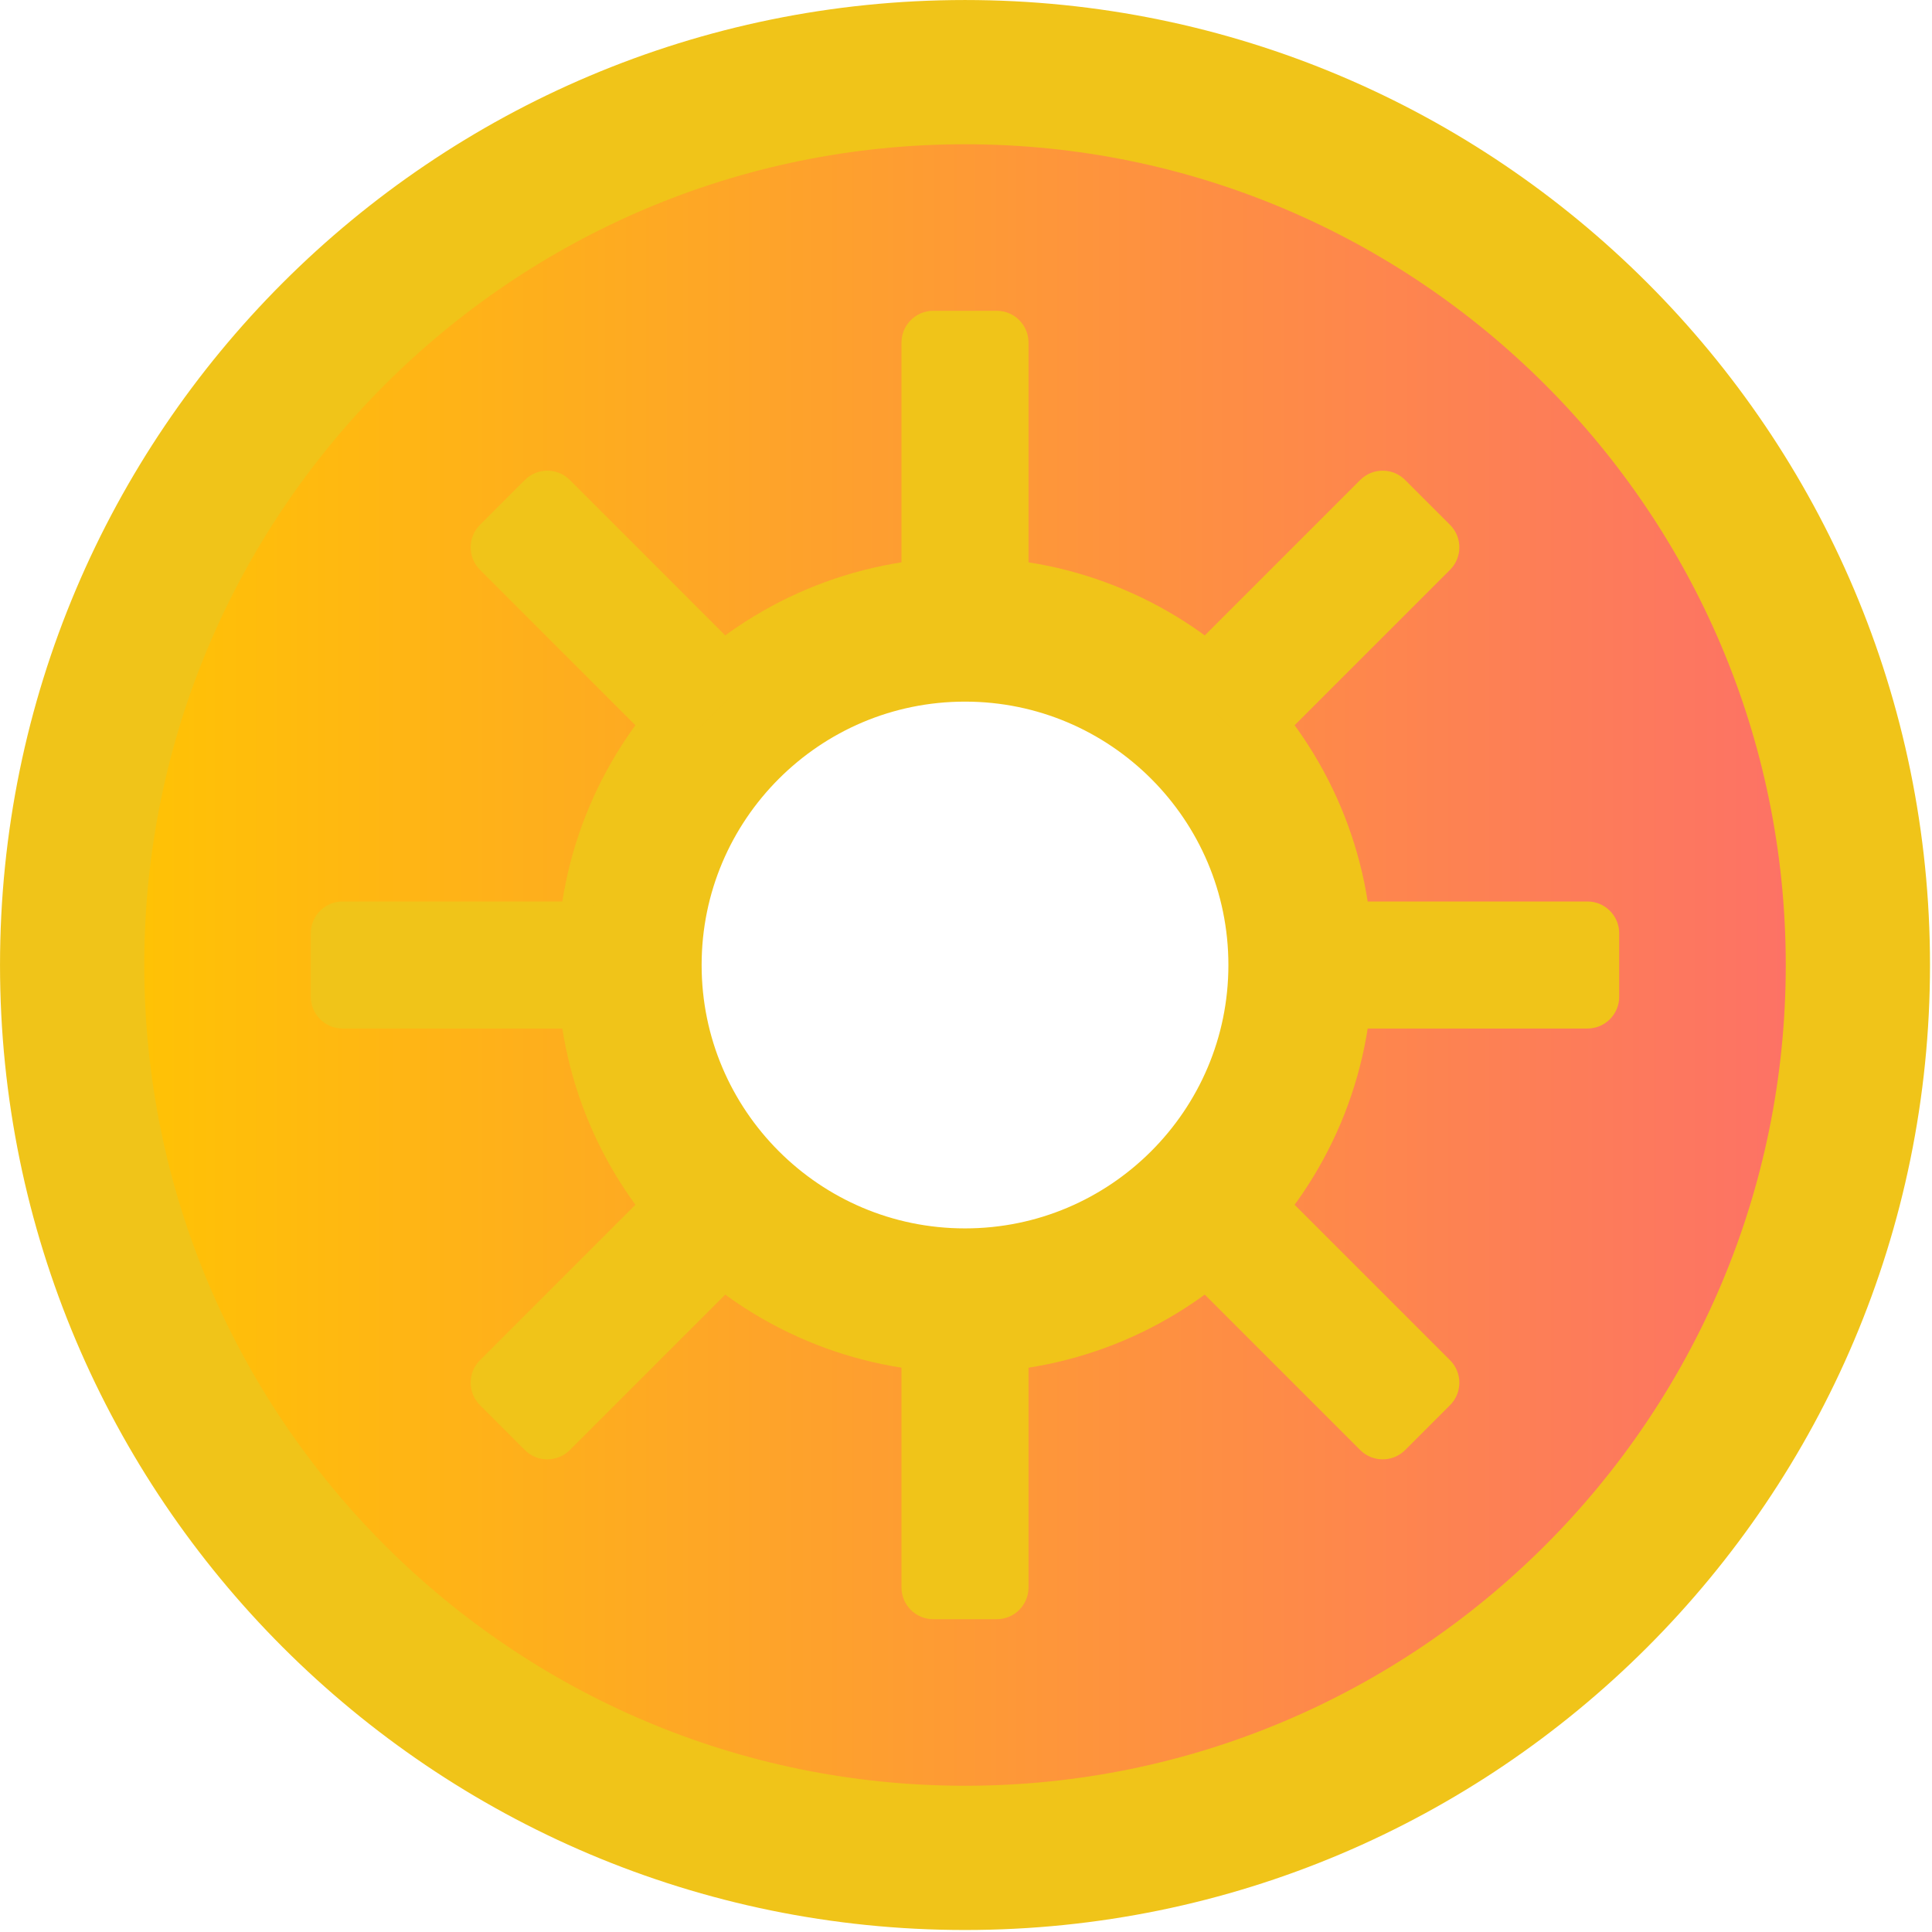
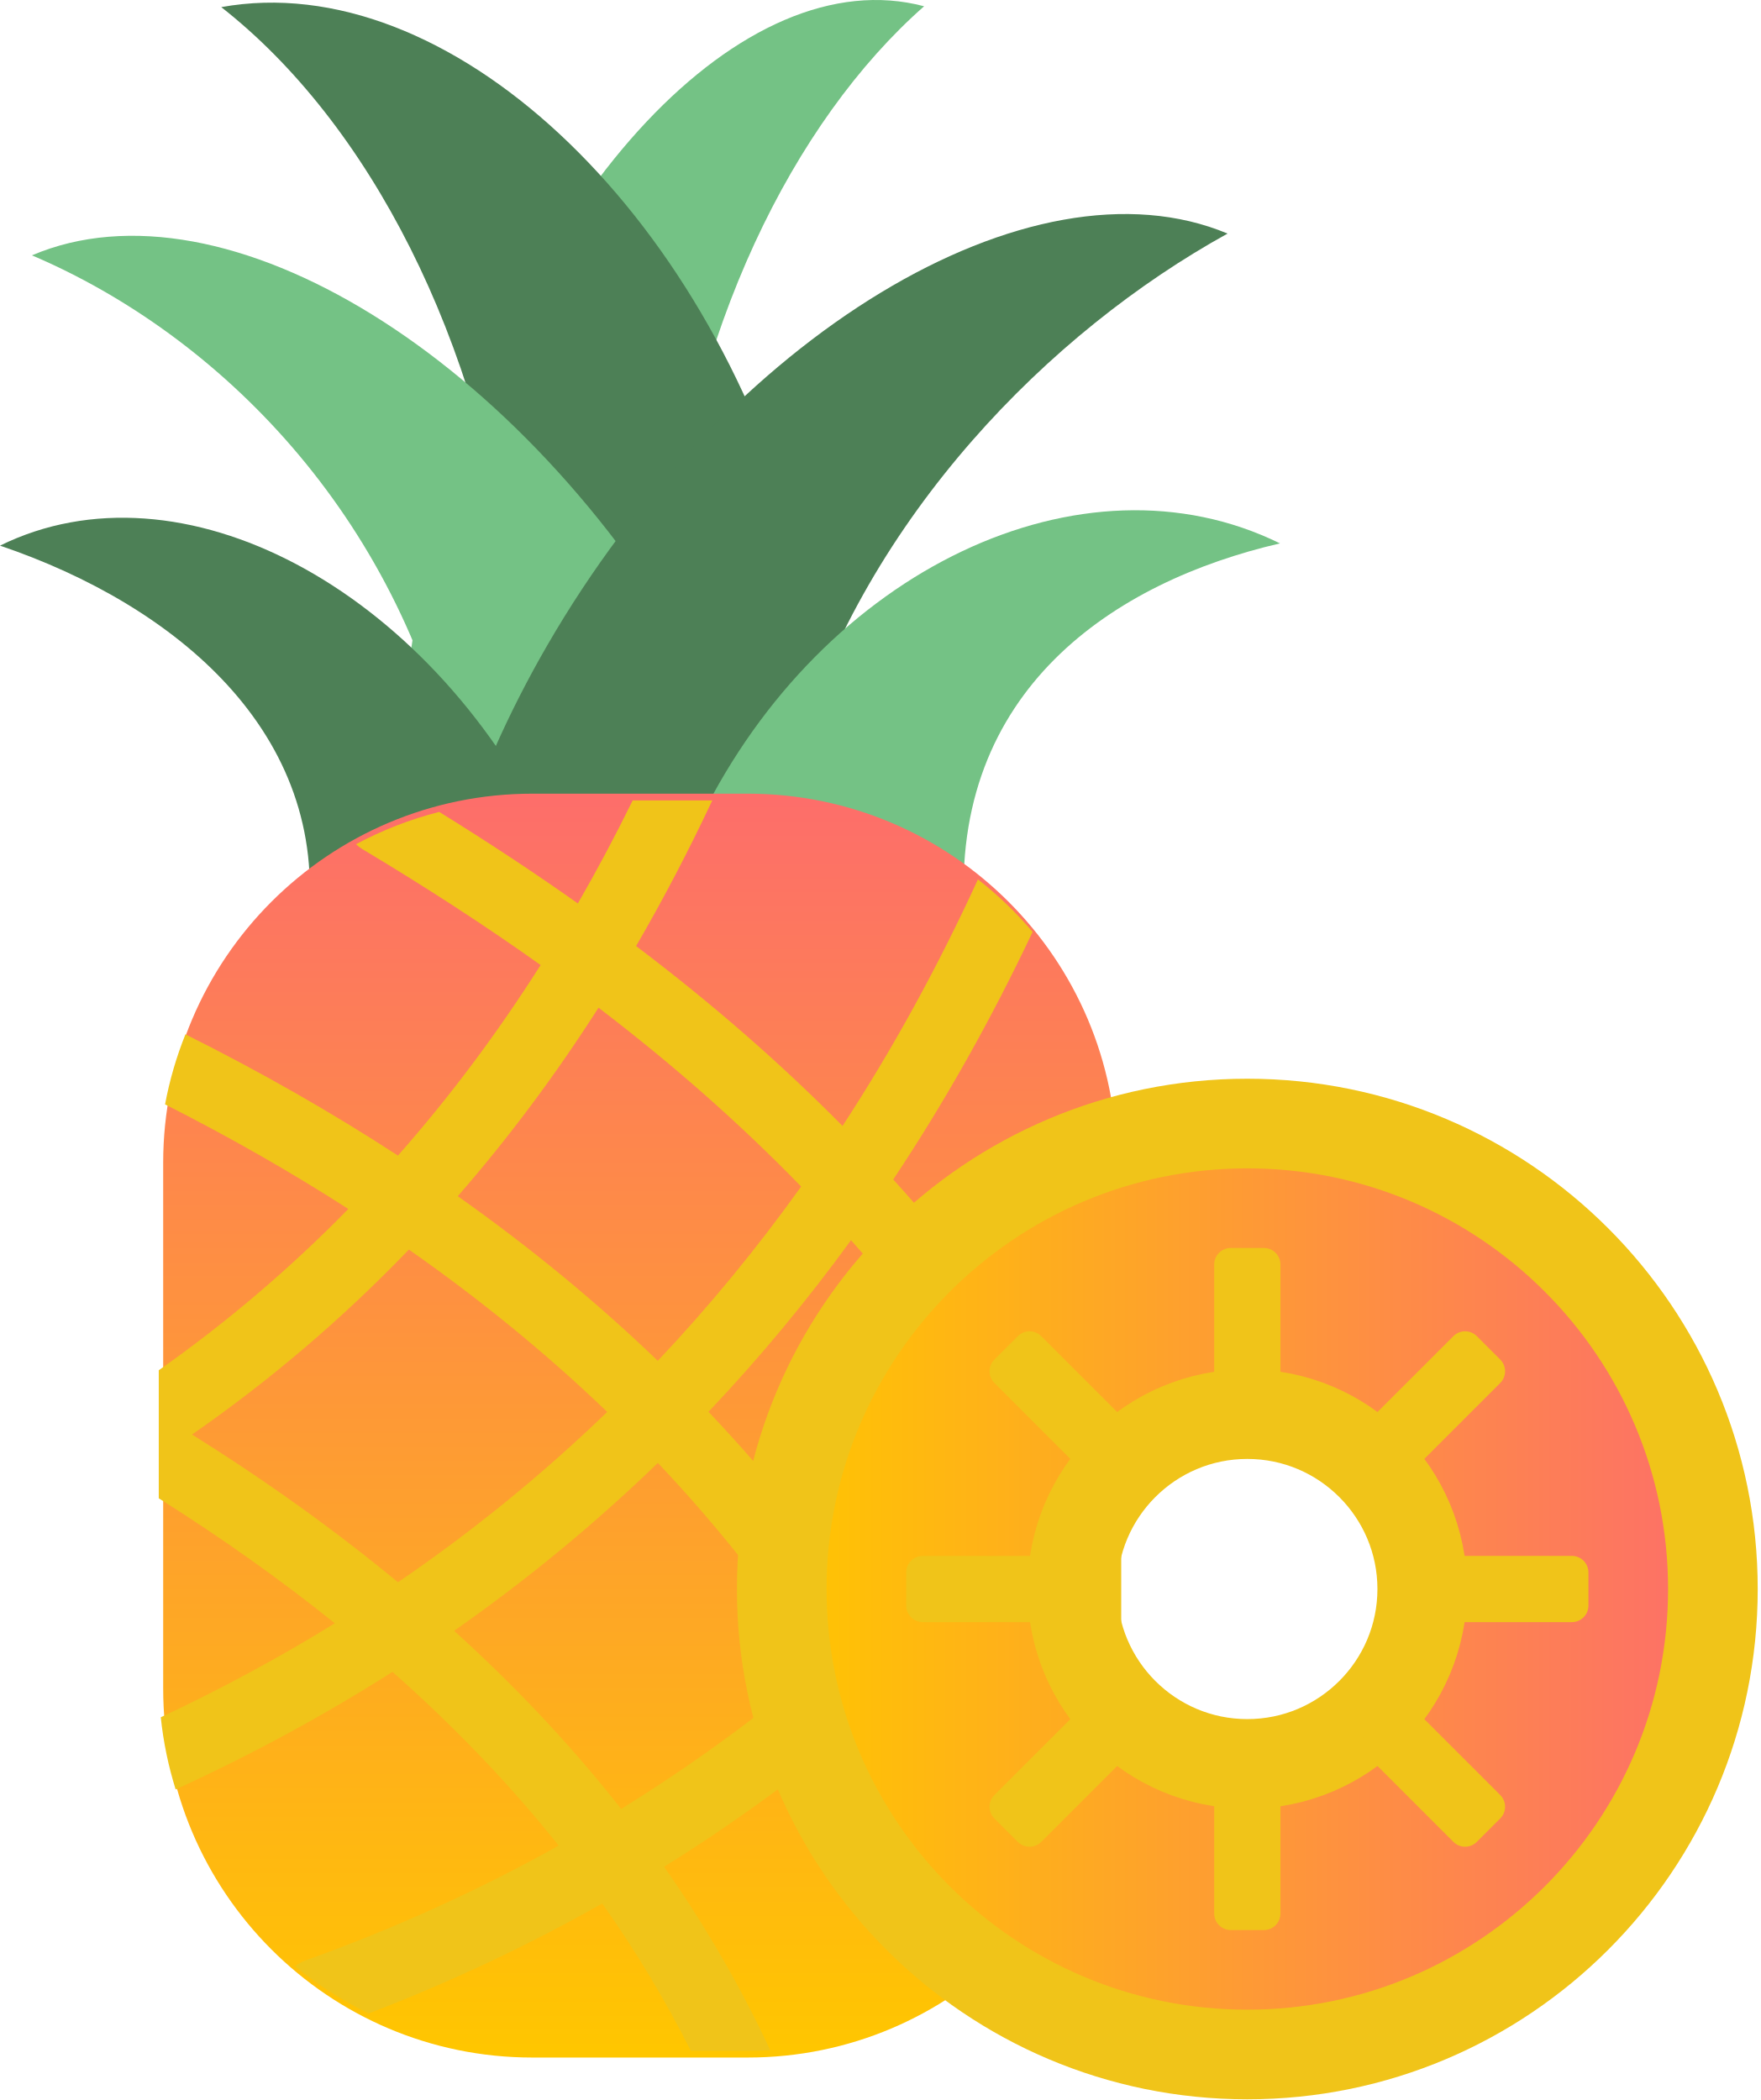
- <svg xmlns="http://www.w3.org/2000/svg" width="100%" height="100%" viewBox="0 0 279 279" version="1.1" xml:space="preserve" style="fill-rule:evenodd;clip-rule:evenodd;stroke-linecap:round;stroke-linejoin:round;stroke-miterlimit:1.5;">
+ <svg xmlns="http://www.w3.org/2000/svg" width="100%" height="100%" viewBox="0 0 409 488" version="1.1" xml:space="preserve" style="fill-rule:evenodd;clip-rule:evenodd;stroke-linecap:round;stroke-linejoin:round;stroke-miterlimit:1.5;">
  <g>
-     <path d="M139.357,10.417c71.164,-0 128.94,57.776 128.94,128.94c0,71.164 -57.776,128.94 -128.94,128.94c-71.164,0 -128.94,-57.776 -128.94,-128.94c-0,-71.164 57.776,-128.94 128.94,-128.94Zm-0,80.49c26.74,-0 48.45,21.709 48.45,48.45c0,26.74 -21.71,48.45 -48.45,48.45c-26.741,0 -48.45,-21.71 -48.45,-48.45c-0,-26.741 21.709,-48.45 48.45,-48.45Z" style="fill:url(#_Linear1);stroke:#f0c419;stroke-width:20.83px;" />
    <g>
-       <path d="M130.183,49.47c0,-2.531 2.056,-4.587 4.587,-4.587l9.174,0c2.531,0 4.586,2.056 4.586,4.587l0,33.95c0,2.532 -2.055,4.587 -4.586,4.587l-9.174,0c-2.531,0 -4.587,-2.055 -4.587,-4.587l0,-33.95Z" style="fill:#f0c419;" />
-       <path d="M130.183,195.293c0,-2.531 2.056,-4.586 4.587,-4.586l9.174,-0c2.531,-0 4.586,2.055 4.586,4.586l0,33.951c0,2.531 -2.055,4.586 -4.586,4.586l-9.174,0c-2.531,0 -4.587,-2.055 -4.587,-4.586l0,-33.951Z" style="fill:#f0c419;" />
+       <g>
+         <path d="M93.574,202.577c9.478,-3.572 19.751,-5.527 30.477,-5.527l18.43,0c2.601,-19.62 10.177,-39.696 12.152,-61.28c5.382,-58.824 29.739,-107.602 60.067,-134.314c-41.839,-11.126 -92.532,42.735 -113.132,120.203c-7.622,28.664 -10.063,56.568 -7.994,80.918Z" style="fill:#74c285;" />
+         <path d="M130.725,197.05c-2.287,-18.837 -9.125,-38.277 -11.644,-58.773c-7.324,-59.6 -33.464,-109.813 -67.676,-136.623c52.359,-9.433 112.441,46.425 134.084,124.659c7.084,25.606 9.178,50.456 6.954,72.631c-7.23,-1.241 -14.722,-1.894 -22.401,-1.894l-39.317,0Z" style="fill:#4d8056;" />
+         <path d="M115.153,197.051c-3.012,-5.909 -8.111,-11.281 -9.551,-17.761c-13.269,-59.697 -54.638,-101.402 -98.181,-119.952c44.766,-19.103 114.201,23.789 154.959,95.724c8.017,14.149 14.331,28.375 18.963,42.253c-2.59,-0.175 -5.208,-0.265 -7.851,-0.265l-58.166,0l-0.173,0.001Z" style="fill:#74c285;" />
+         <path d="M106.133,197.288c2.505,-0.157 5.038,-0.238 7.594,-0.238l58.984,0c3.824,-7.582 9.817,-14.61 12.334,-22.818c16.657,-54.312 58.667,-97.041 100.162,-119.952c-45.67,-19.103 -116.505,23.789 -158.085,95.724c-9.172,15.868 -16.16,31.833 -20.989,47.284Z" style="fill:#4d8056;" />
+         <path d="M159.604,197.05l14.926,0c18.418,0 35.5,5.765 49.535,15.584c-3.331,-52.299 34.821,-77.467 73.318,-86.361c-45.862,-22.551 -106.19,6.109 -134.637,63.961c-1.112,2.262 -2.159,4.535 -3.142,6.816Z" style="fill:#74c285;" />
+         <path d="M71.516,214.829c5.052,-44.441 -30.624,-74.16 -71.516,-88.036c41.933,-20.619 99.072,9.609 127.518,67.461c0.458,0.932 0.906,1.865 1.342,2.796l-4.809,0c-19.751,0 -37.966,6.629 -52.535,17.779Z" style="fill:#4d8056;" />
+       </g>
+       <g>
+         <path d="M123.684,184.435c-47.339,0 -85.772,38.433 -85.772,85.772l-0,122.154c-0,47.339 38.433,85.772 85.772,85.772l50.015,0c47.339,0 85.772,-38.433 85.772,-85.772l0,-122.154c0,-47.339 -38.433,-85.772 -85.772,-85.772l-50.015,0Z" style="fill:url(#_Linear1);" />
+         <path d="M134.256,209.944c-10.117,-7.161 -20.828,-14.233 -32.215,-21.275c-6.801,1.733 -13.281,4.272 -19.333,7.509c0.45,0.436 0.957,0.827 1.517,1.162c14.891,8.908 28.626,17.838 41.378,26.918c-10.066,15.858 -21.103,30.629 -33.148,44.278c-15.37,-10.017 -31.825,-19.415 -49.371,-28.178c-2.087,5.2 -3.683,10.642 -4.733,16.276c15.034,7.617 29.226,15.723 42.575,24.306c-13.509,13.799 -28.176,26.31 -44.04,37.482l-0,29.753c14.602,9.198 28.248,18.871 40.903,29.048c-12.873,7.951 -26.347,15.23 -40.434,21.839c0.601,5.777 1.772,11.385 3.455,16.769c17.708,-8.111 34.5,-17.221 50.373,-27.319c14.374,12.707 27.274,26.153 38.626,40.374c-18.522,10.345 -38.131,19.264 -58.866,26.698c-0.89,0.319 -1.692,0.775 -2.391,1.335c5.227,4.294 10.964,7.988 17.106,10.977c19.009,-7.31 37.088,-15.845 54.26,-25.56c7.745,10.965 14.619,22.373 20.589,34.237l13.424,0c1.686,0 3.362,-0.048 5.027,-0.144c-6.933,-14.85 -15.169,-29.051 -24.669,-42.629c15.663,-9.757 30.537,-20.546 44.647,-32.337c10.636,18.319 19.492,37.667 26.604,58.03c4.849,-3.608 9.31,-7.714 13.306,-12.241c-7.398,-19.93 -16.419,-38.918 -27.105,-56.95c12.071,-10.972 23.548,-22.713 34.454,-35.206c4.188,7.027 8.293,14.275 12.339,21.757c0.513,0.949 1.184,1.758 1.963,2.413l0,-32.738c-0.986,-1.656 -1.977,-3.301 -2.973,-4.933c0.997,-1.234 1.987,-2.475 2.973,-3.723l0,-27.715c-4.039,5.637 -8.174,11.147 -12.409,16.532c-12.401,-18.849 -25.708,-36.226 -40.561,-52.597c11.934,-17.93 22.729,-37.115 32.387,-57.542c-3.809,-4.483 -8.067,-8.573 -12.704,-12.2c-9.336,20.358 -19.822,39.462 -31.464,57.3c-14.383,-14.561 -30.205,-28.376 -47.959,-41.807c6.249,-10.748 12.107,-21.945 17.576,-33.576c0.043,-0.09 0.084,-0.181 0.122,-0.272l-18.484,0c-4.039,8.22 -8.287,16.205 -12.745,23.949Zm18.588,130.013c-14.679,14.2 -30.457,27.204 -47.344,39.007c14.421,13.055 27.379,26.845 38.813,41.395c16.113,-9.96 31.363,-21.059 45.781,-33.257c-10.839,-16.629 -23.244,-32.347 -37.25,-47.145Zm44.873,-51.761c-10.267,14.129 -21.301,27.422 -33.113,39.881c14.281,15.038 26.981,30.996 38.132,47.853c12.027,-11.095 23.442,-23.002 34.261,-35.694c-12.025,-18.692 -24.905,-35.883 -39.28,-52.04Zm-102.718,2.183c-15.333,15.949 -32.11,30.292 -50.379,42.972c17.243,10.798 33.211,22.238 47.843,34.337c17.406,-11.886 33.609,-25.085 48.613,-39.585c-13.94,-13.396 -29.291,-25.975 -46.077,-37.724Zm44.056,-56.209c-9.981,15.625 -20.87,30.233 -32.697,43.802c16.889,11.939 32.371,24.698 46.467,38.253c11.92,-12.605 23.019,-26.105 33.303,-40.494c-14.09,-14.507 -29.61,-28.235 -47.073,-41.561Z" style="fill:#f0c419;" />
+       </g>
    </g>
    <g>
-       <path d="M49.47,148.53c-2.531,0 -4.587,-2.055 -4.587,-4.586l0,-9.174c0,-2.531 2.056,-4.587 4.587,-4.587l33.95,0c2.532,0 4.587,2.056 4.587,4.587l0,9.174c0,2.531 -2.055,4.586 -4.587,4.586l-33.95,0Z" style="fill:#f0c419;" />
-       <path d="M195.293,148.53c-2.531,0 -4.586,-2.055 -4.586,-4.586l-0,-9.174c-0,-2.531 2.055,-4.587 4.586,-4.587l33.951,0c2.531,0 4.586,2.056 4.586,4.587l0,9.174c0,2.531 -2.055,4.586 -4.586,4.586l-33.951,0Z" style="fill:#f0c419;" />
-     </g>
-     <g>
-       <path d="M82.284,209.403c-1.79,1.79 -4.697,1.79 -6.487,0l-6.486,-6.487c-1.79,-1.79 -1.79,-4.696 -0,-6.486l24.006,-24.007c1.79,-1.79 4.697,-1.79 6.487,0l6.486,6.487c1.791,1.79 1.791,4.697 0,6.487l-24.006,24.006Z" style="fill:#f0c419;" />
-       <path d="M185.397,106.29c-1.79,1.791 -4.697,1.791 -6.487,0l-6.487,-6.486c-1.79,-1.79 -1.79,-4.697 0,-6.487l24.007,-24.006c1.79,-1.79 4.696,-1.79 6.486,-0l6.487,6.486c1.79,1.79 1.79,4.697 0,6.487l-24.006,24.006Z" style="fill:#f0c419;" />
-     </g>
-     <g>
-       <path d="M209.403,196.43c1.79,1.79 1.79,4.696 0,6.486l-6.487,6.487c-1.79,1.79 -4.696,1.79 -6.486,0l-24.007,-24.006c-1.79,-1.79 -1.79,-4.697 0,-6.487l6.487,-6.487c1.79,-1.79 4.697,-1.79 6.487,0l24.006,24.007Z" style="fill:#f0c419;" />
-       <path d="M106.29,93.317c1.791,1.79 1.791,4.697 0,6.487l-6.486,6.486c-1.79,1.791 -4.697,1.791 -6.487,0l-24.006,-24.006c-1.79,-1.79 -1.79,-4.697 -0,-6.487l6.486,-6.486c1.79,-1.79 4.697,-1.79 6.487,-0l24.006,24.006Z" style="fill:#f0c419;" />
+       <path d="M289.793,261.089c59.7,-0 108.168,48.468 108.168,108.168c0,59.699 -48.468,108.168 -108.168,108.168c-59.699,-0 -108.168,-48.469 -108.168,-108.168c0,-59.7 48.469,-108.168 108.168,-108.168Zm0,67.523c22.433,-0 40.645,18.212 40.645,40.645c0,22.432 -18.212,40.645 -40.645,40.645c-22.432,-0 -40.645,-18.213 -40.645,-40.645c0,-22.433 18.213,-40.645 40.645,-40.645Z" style="fill:url(#_Linear2);stroke:#f0c419;stroke-width:20.83px;" />
+       <g>
+         <path d="M282.098,293.851c-0,-2.124 1.724,-3.848 3.847,-3.848l7.696,-0c2.124,-0 3.848,1.724 3.848,3.848l-0,28.481c-0,2.123 -1.724,3.847 -3.848,3.847l-7.696,0c-2.123,0 -3.847,-1.724 -3.847,-3.847l-0,-28.481Z" style="fill:#f0c419;" />
+         <path d="M282.098,416.182c-0,-2.124 1.724,-3.848 3.847,-3.848l7.696,-0c2.124,-0 3.848,1.724 3.848,3.848l-0,28.481c-0,2.123 -1.724,3.848 -3.848,3.848l-7.696,-0c-2.123,-0 -3.847,-1.725 -3.847,-3.848l-0,-28.481Z" style="fill:#f0c419;" />
+       </g>
+       <g>
+         <path d="M214.387,376.952c-2.123,0 -3.848,-1.724 -3.848,-3.848l0,-7.695c0,-2.124 1.725,-3.848 3.848,-3.848l28.481,-0c2.124,-0 3.848,1.724 3.848,3.848l-0,7.695c-0,2.124 -1.724,3.848 -3.848,3.848l-28.481,0Z" style="fill:#f0c419;" />
+         <path d="M336.718,376.952c-2.123,0 -3.847,-1.724 -3.847,-3.848l-0,-7.695c-0,-2.124 1.724,-3.848 3.847,-3.848l28.481,-0c2.124,-0 3.848,1.724 3.848,3.848l0,7.695c0,2.124 -1.724,3.848 -3.848,3.848l-28.481,0Z" style="fill:#f0c419;" />
+       </g>
+       <g>
+         <path d="M241.915,428.018c-1.502,1.502 -3.94,1.502 -5.442,0l-5.442,-5.441c-1.501,-1.502 -1.501,-3.94 0,-5.442l20.14,-20.139c1.501,-1.502 3.94,-1.502 5.441,0l5.442,5.442c1.502,1.501 1.502,3.94 -0,5.441l-20.139,20.139Z" style="fill:#f0c419;" />
+         <path d="M328.416,341.517c-1.502,1.502 -3.94,1.502 -5.442,0l-5.441,-5.441c-1.502,-1.502 -1.502,-3.94 -0,-5.442l20.139,-20.139c1.501,-1.502 3.94,-1.502 5.441,-0l5.442,5.442c1.502,1.501 1.502,3.94 0,5.441l-20.139,20.139Z" style="fill:#f0c419;" />
+       </g>
+       <g>
+         <path d="M348.555,417.135c1.502,1.502 1.502,3.94 0,5.442l-5.442,5.441c-1.501,1.502 -3.94,1.502 -5.441,0l-20.139,-20.139c-1.502,-1.501 -1.502,-3.94 -0,-5.441l5.441,-5.442c1.502,-1.502 3.94,-1.502 5.442,0l20.139,20.139Z" style="fill:#f0c419;" />
+         <path d="M262.054,330.634c1.502,1.502 1.502,3.94 -0,5.442l-5.442,5.441c-1.501,1.502 -3.94,1.502 -5.441,0l-20.14,-20.139c-1.501,-1.501 -1.501,-3.94 0,-5.441l5.442,-5.442c1.502,-1.502 3.94,-1.502 5.442,-0l20.139,20.139Z" style="fill:#f0c419;" />
+       </g>
    </g>
  </g>
  <defs>
-     <linearGradient id="_Linear1" x1="0" y1="0" x2="1" y2="0" gradientUnits="userSpaceOnUse" gradientTransform="matrix(257.88,0,0,257.88,10.4167,139.357)">
+     <linearGradient id="_Linear1" x1="0" y1="0" x2="1" y2="0" gradientUnits="userSpaceOnUse" gradientTransform="matrix(1.79838e-14,-293.698,221.559,1.35666e-14,148.691,478.133)">
+       <stop offset="0" style="stop-color:#ffc600;stop-opacity:1" />
+       <stop offset="1" style="stop-color:#fd6e6a;stop-opacity:1" />
+     </linearGradient>
+     <linearGradient id="_Linear2" x1="0" y1="0" x2="1" y2="0" gradientUnits="userSpaceOnUse" gradientTransform="matrix(216.336,0,0,216.336,181.625,369.257)">
      <stop offset="0" style="stop-color:#ffc600;stop-opacity:1" />
      <stop offset="1" style="stop-color:#fd6e6a;stop-opacity:1" />
    </linearGradient>
  </defs>
</svg>
